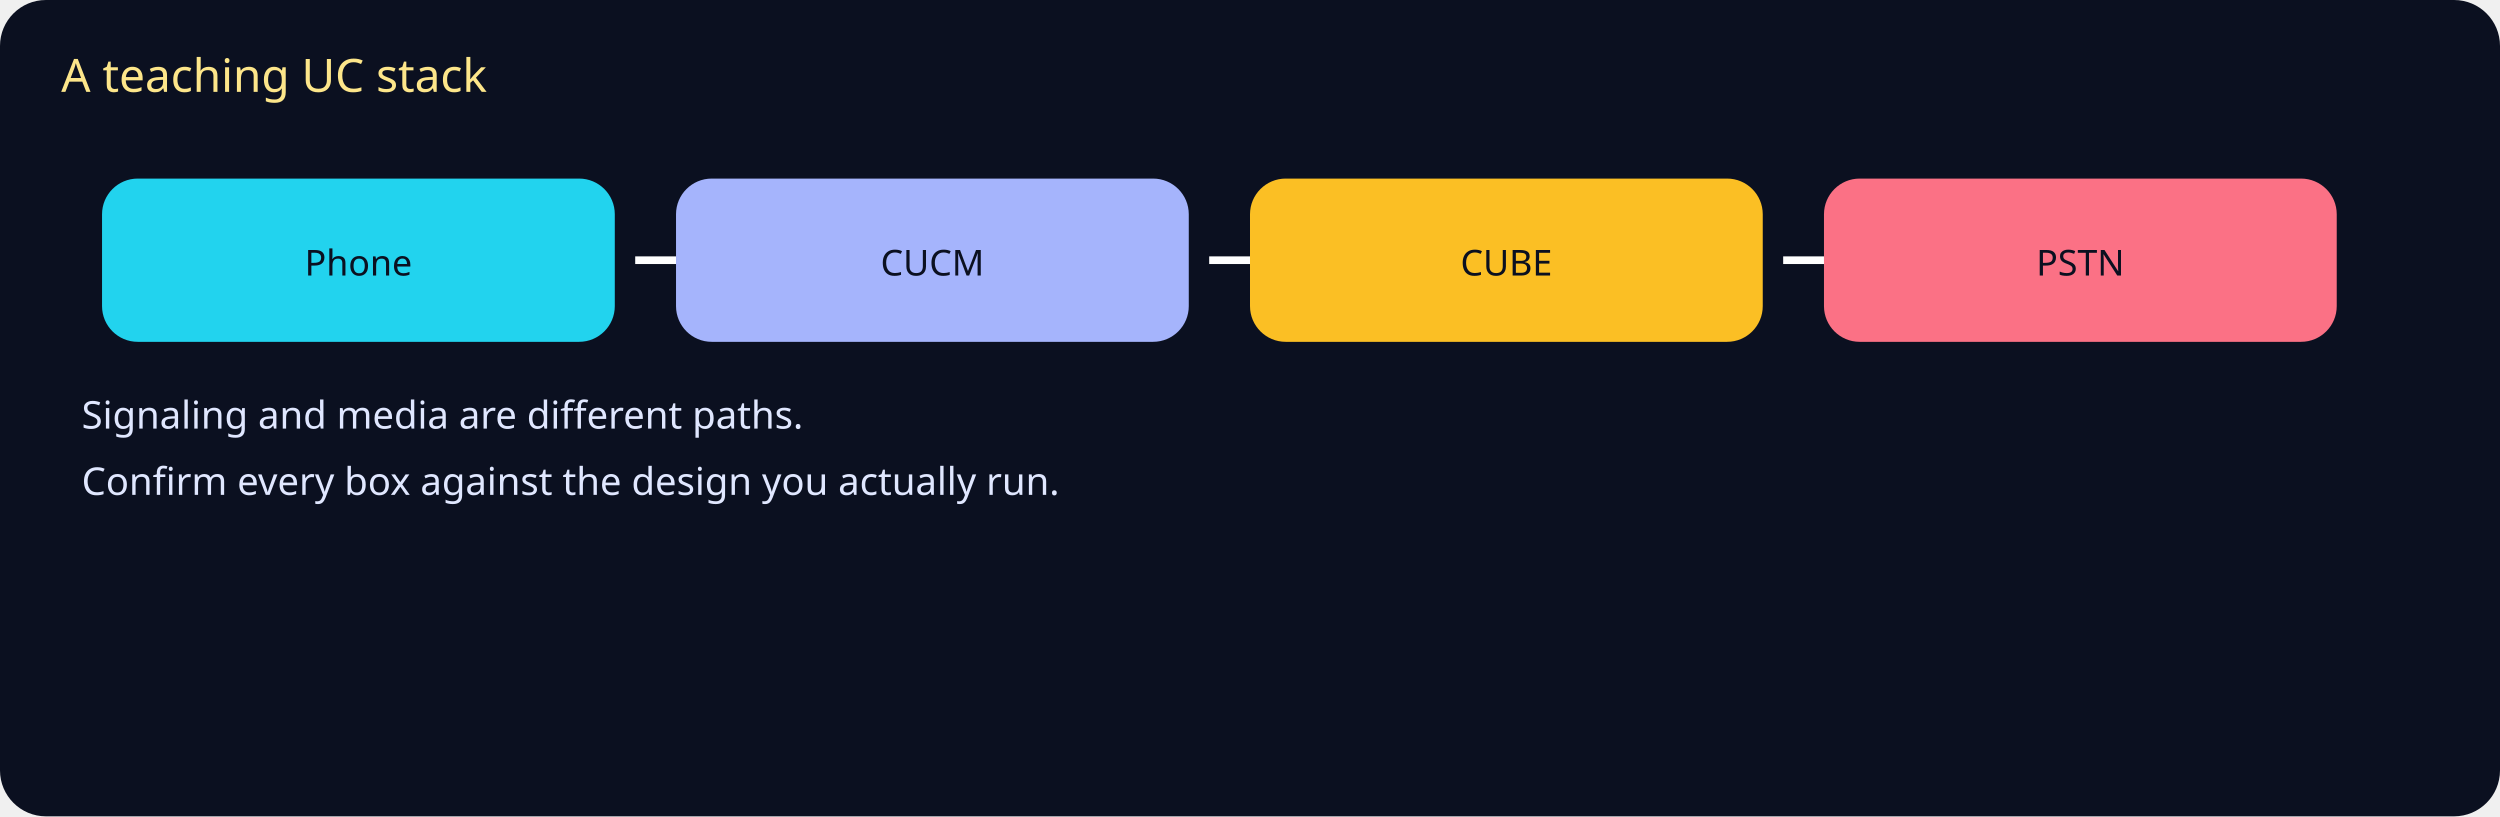
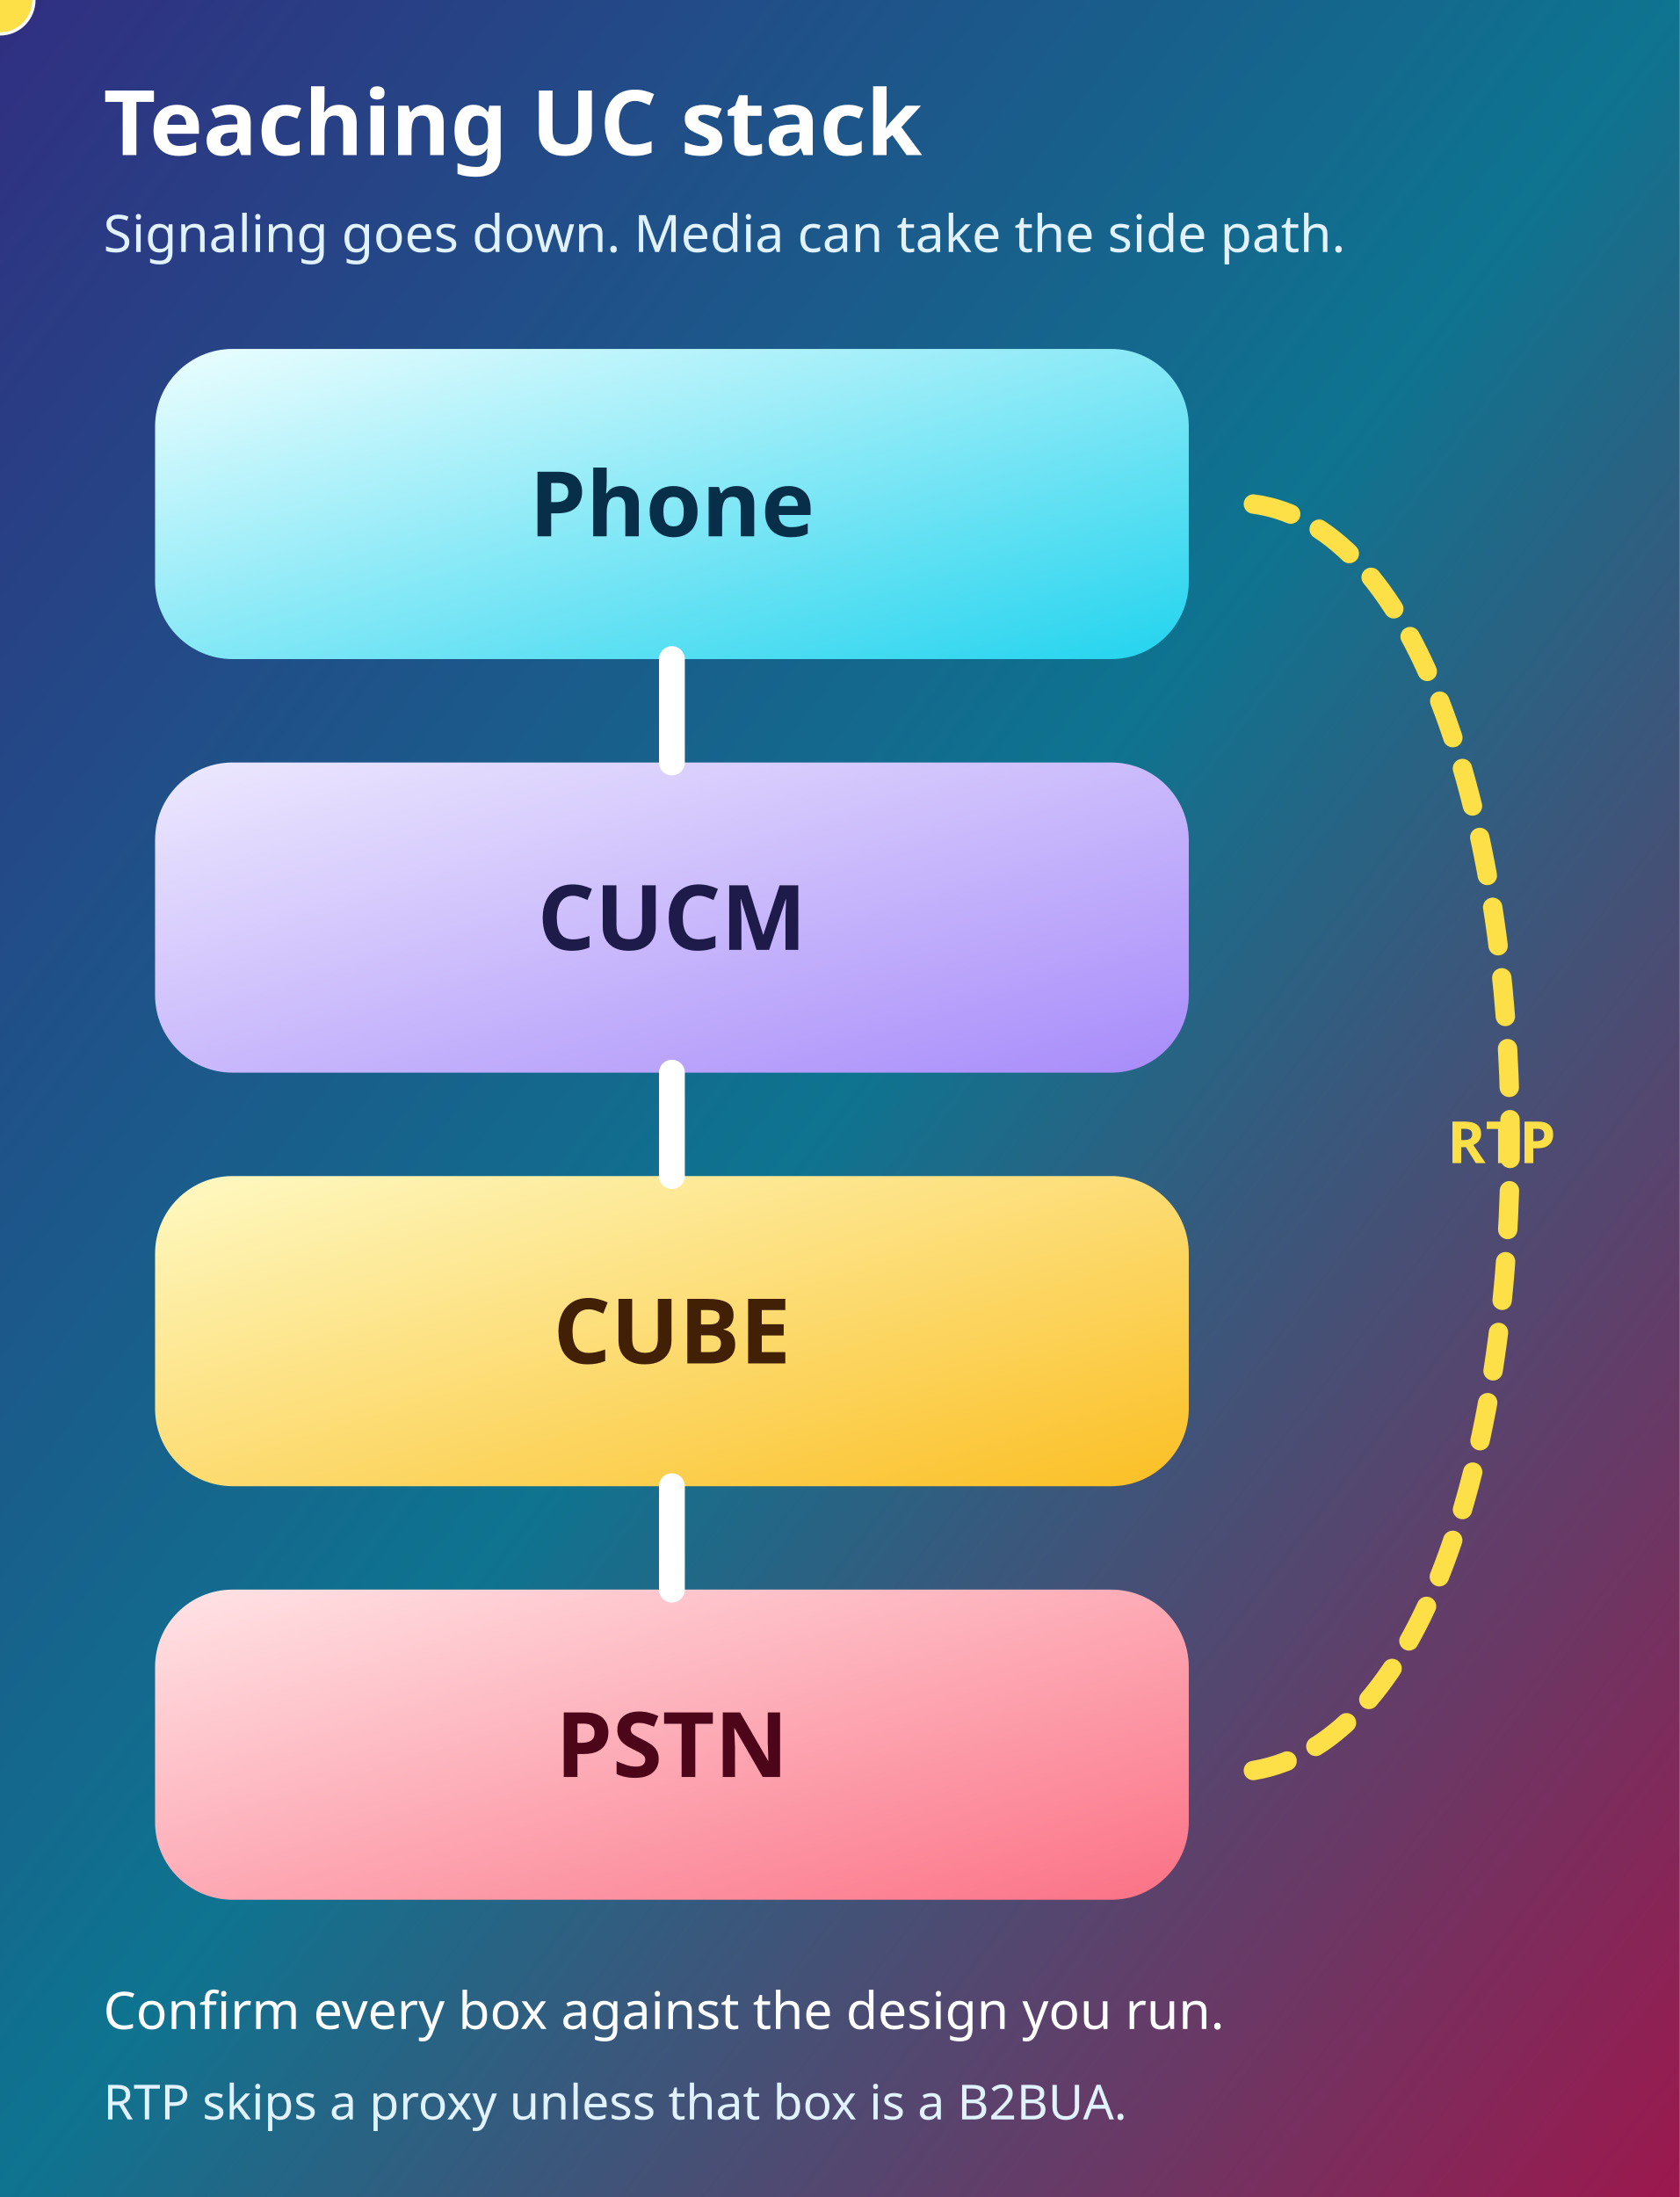
- <svg xmlns="http://www.w3.org/2000/svg" viewBox="0 0 980 320" role="img" aria-label="A teaching UC stack">
-   <rect width="980" height="320" rx="18" fill="#0b1020" />
-   <text x="24" y="36" fill="#fde68a" font-family="system-ui,sans-serif" font-size="18">A teaching UC stack</text>
-   <rect x="40.0" y="70" width="201.0" height="64" rx="14" fill="#22d3ee" />
-   <text x="140.5" y="108" text-anchor="middle" font-size="14" font-family="system-ui,sans-serif" fill="#0b1020">Phone</text>
-   <rect x="265.0" y="70" width="201.0" height="64" rx="14" fill="#a5b4fc" />
-   <text x="365.5" y="108" text-anchor="middle" font-size="14" font-family="system-ui,sans-serif" fill="#0b1020">CUCM</text>
-   <path d="M249.0 102 H265.0" stroke="#fff" stroke-width="3" />
-   <rect x="490.0" y="70" width="201.0" height="64" rx="14" fill="#fbbf24" />
-   <text x="590.5" y="108" text-anchor="middle" font-size="14" font-family="system-ui,sans-serif" fill="#0b1020">CUBE</text>
-   <path d="M474.0 102 H490.0" stroke="#fff" stroke-width="3" />
-   <rect x="715.0" y="70" width="201.0" height="64" rx="14" fill="#fb7185" />
-   <text x="815.5" y="108" text-anchor="middle" font-size="14" font-family="system-ui,sans-serif" fill="#0b1020">PSTN</text>
-   <path d="M699.0 102 H715.0" stroke="#fff" stroke-width="3" />
-   <text x="32" y="168" fill="#e0e7ff" font-size="15" font-family="system-ui,sans-serif">Signaling and media are different paths.</text>
-   <text x="32" y="194" fill="#e0e7ff" font-size="15" font-family="system-ui,sans-serif">Confirm every box against the design you actually run.</text>
+ <svg xmlns="http://www.w3.org/2000/svg" viewBox="0 0 520 680" role="img" aria-label="A teaching UC stack">
+   <defs>
+     <linearGradient id="ucstack-bg" x1="0" y1="0" x2="1" y2="1">
+       <stop offset="0" stop-color="#312e81" />
+       <stop offset=".5" stop-color="#0e7490" />
+       <stop offset="1" stop-color="#9d174d" />
+     </linearGradient>
+     <linearGradient id="ucstack-phone" x1="0" y1="0" x2="1" y2="1">
+       <stop offset="0" stop-color="#ecfeff" />
+       <stop offset="1" stop-color="#22d3ee" />
+     </linearGradient>
+     <linearGradient id="ucstack-cucm" x1="0" y1="0" x2="1" y2="1">
+       <stop offset="0" stop-color="#ede9fe" />
+       <stop offset="1" stop-color="#a78bfa" />
+     </linearGradient>
+     <linearGradient id="ucstack-cube" x1="0" y1="0" x2="1" y2="1">
+       <stop offset="0" stop-color="#fef9c3" />
+       <stop offset="1" stop-color="#fbbf24" />
+     </linearGradient>
+     <linearGradient id="ucstack-pstn" x1="0" y1="0" x2="1" y2="1">
+       <stop offset="0" stop-color="#ffe4e6" />
+       <stop offset="1" stop-color="#fb7185" />
+     </linearGradient>
+   </defs>
+   <rect width="520" height="680" fill="url(#ucstack-bg)" />
+   <text x="32" y="48" fill="#ffffff" font-family="system-ui,sans-serif" font-size="28" font-weight="700">Teaching UC stack</text>
+   <text x="32" y="78" fill="#e0f2fe" font-family="system-ui,sans-serif" font-size="16">Signaling goes down. Media can take the side path.</text>
+   <rect x="48" y="108" width="320" height="96" rx="24" fill="url(#ucstack-phone)" />
+   <text x="208" y="166" text-anchor="middle" fill="#082f49" font-family="system-ui,sans-serif" font-size="28" font-weight="700">Phone</text>
+   <rect x="48" y="236" width="320" height="96" rx="24" fill="url(#ucstack-cucm)" />
+   <text x="208" y="294" text-anchor="middle" fill="#1e1b4b" font-family="system-ui,sans-serif" font-size="28" font-weight="700">CUCM</text>
+   <rect x="48" y="364" width="320" height="96" rx="24" fill="url(#ucstack-cube)" />
+   <text x="208" y="422" text-anchor="middle" fill="#422006" font-family="system-ui,sans-serif" font-size="28" font-weight="700">CUBE</text>
+   <rect x="48" y="492" width="320" height="96" rx="24" fill="url(#ucstack-pstn)" />
+   <text x="208" y="550" text-anchor="middle" fill="#4c0519" font-family="system-ui,sans-serif" font-size="28" font-weight="700">PSTN</text>
+   <path d="M208 204 V236 M208 332 V364 M208 460 V492" fill="none" stroke="#ffffff" stroke-width="8" stroke-linecap="round" />
+   <path d="M388 156 C 492 170 496 530 388 548" fill="none" stroke="#fde047" stroke-width="6" stroke-dasharray="12 10" stroke-linecap="round" />
+   <text x="448" y="360" fill="#fde047" font-family="system-ui,sans-serif" font-size="18" font-weight="700">RTP</text>
+   <circle r="11" fill="#ffffff">
+     <animateMotion dur="3.4s" repeatCount="indefinite" path="M208 156 V548" />
+   </circle>
+   <circle r="10" fill="#fde047">
+     <animateMotion dur="4s" repeatCount="indefinite" path="M388 156 C 492 170 496 530 388 548" />
+   </circle>
+   <text x="32" y="628" fill="#ffffff" font-family="system-ui,sans-serif" font-size="16">Confirm every box against the design you run.</text>
+   <text x="32" y="656" fill="#e0f2fe" font-family="system-ui,sans-serif" font-size="15">RTP skips a proxy unless that box is a B2BUA.</text>
</svg>
